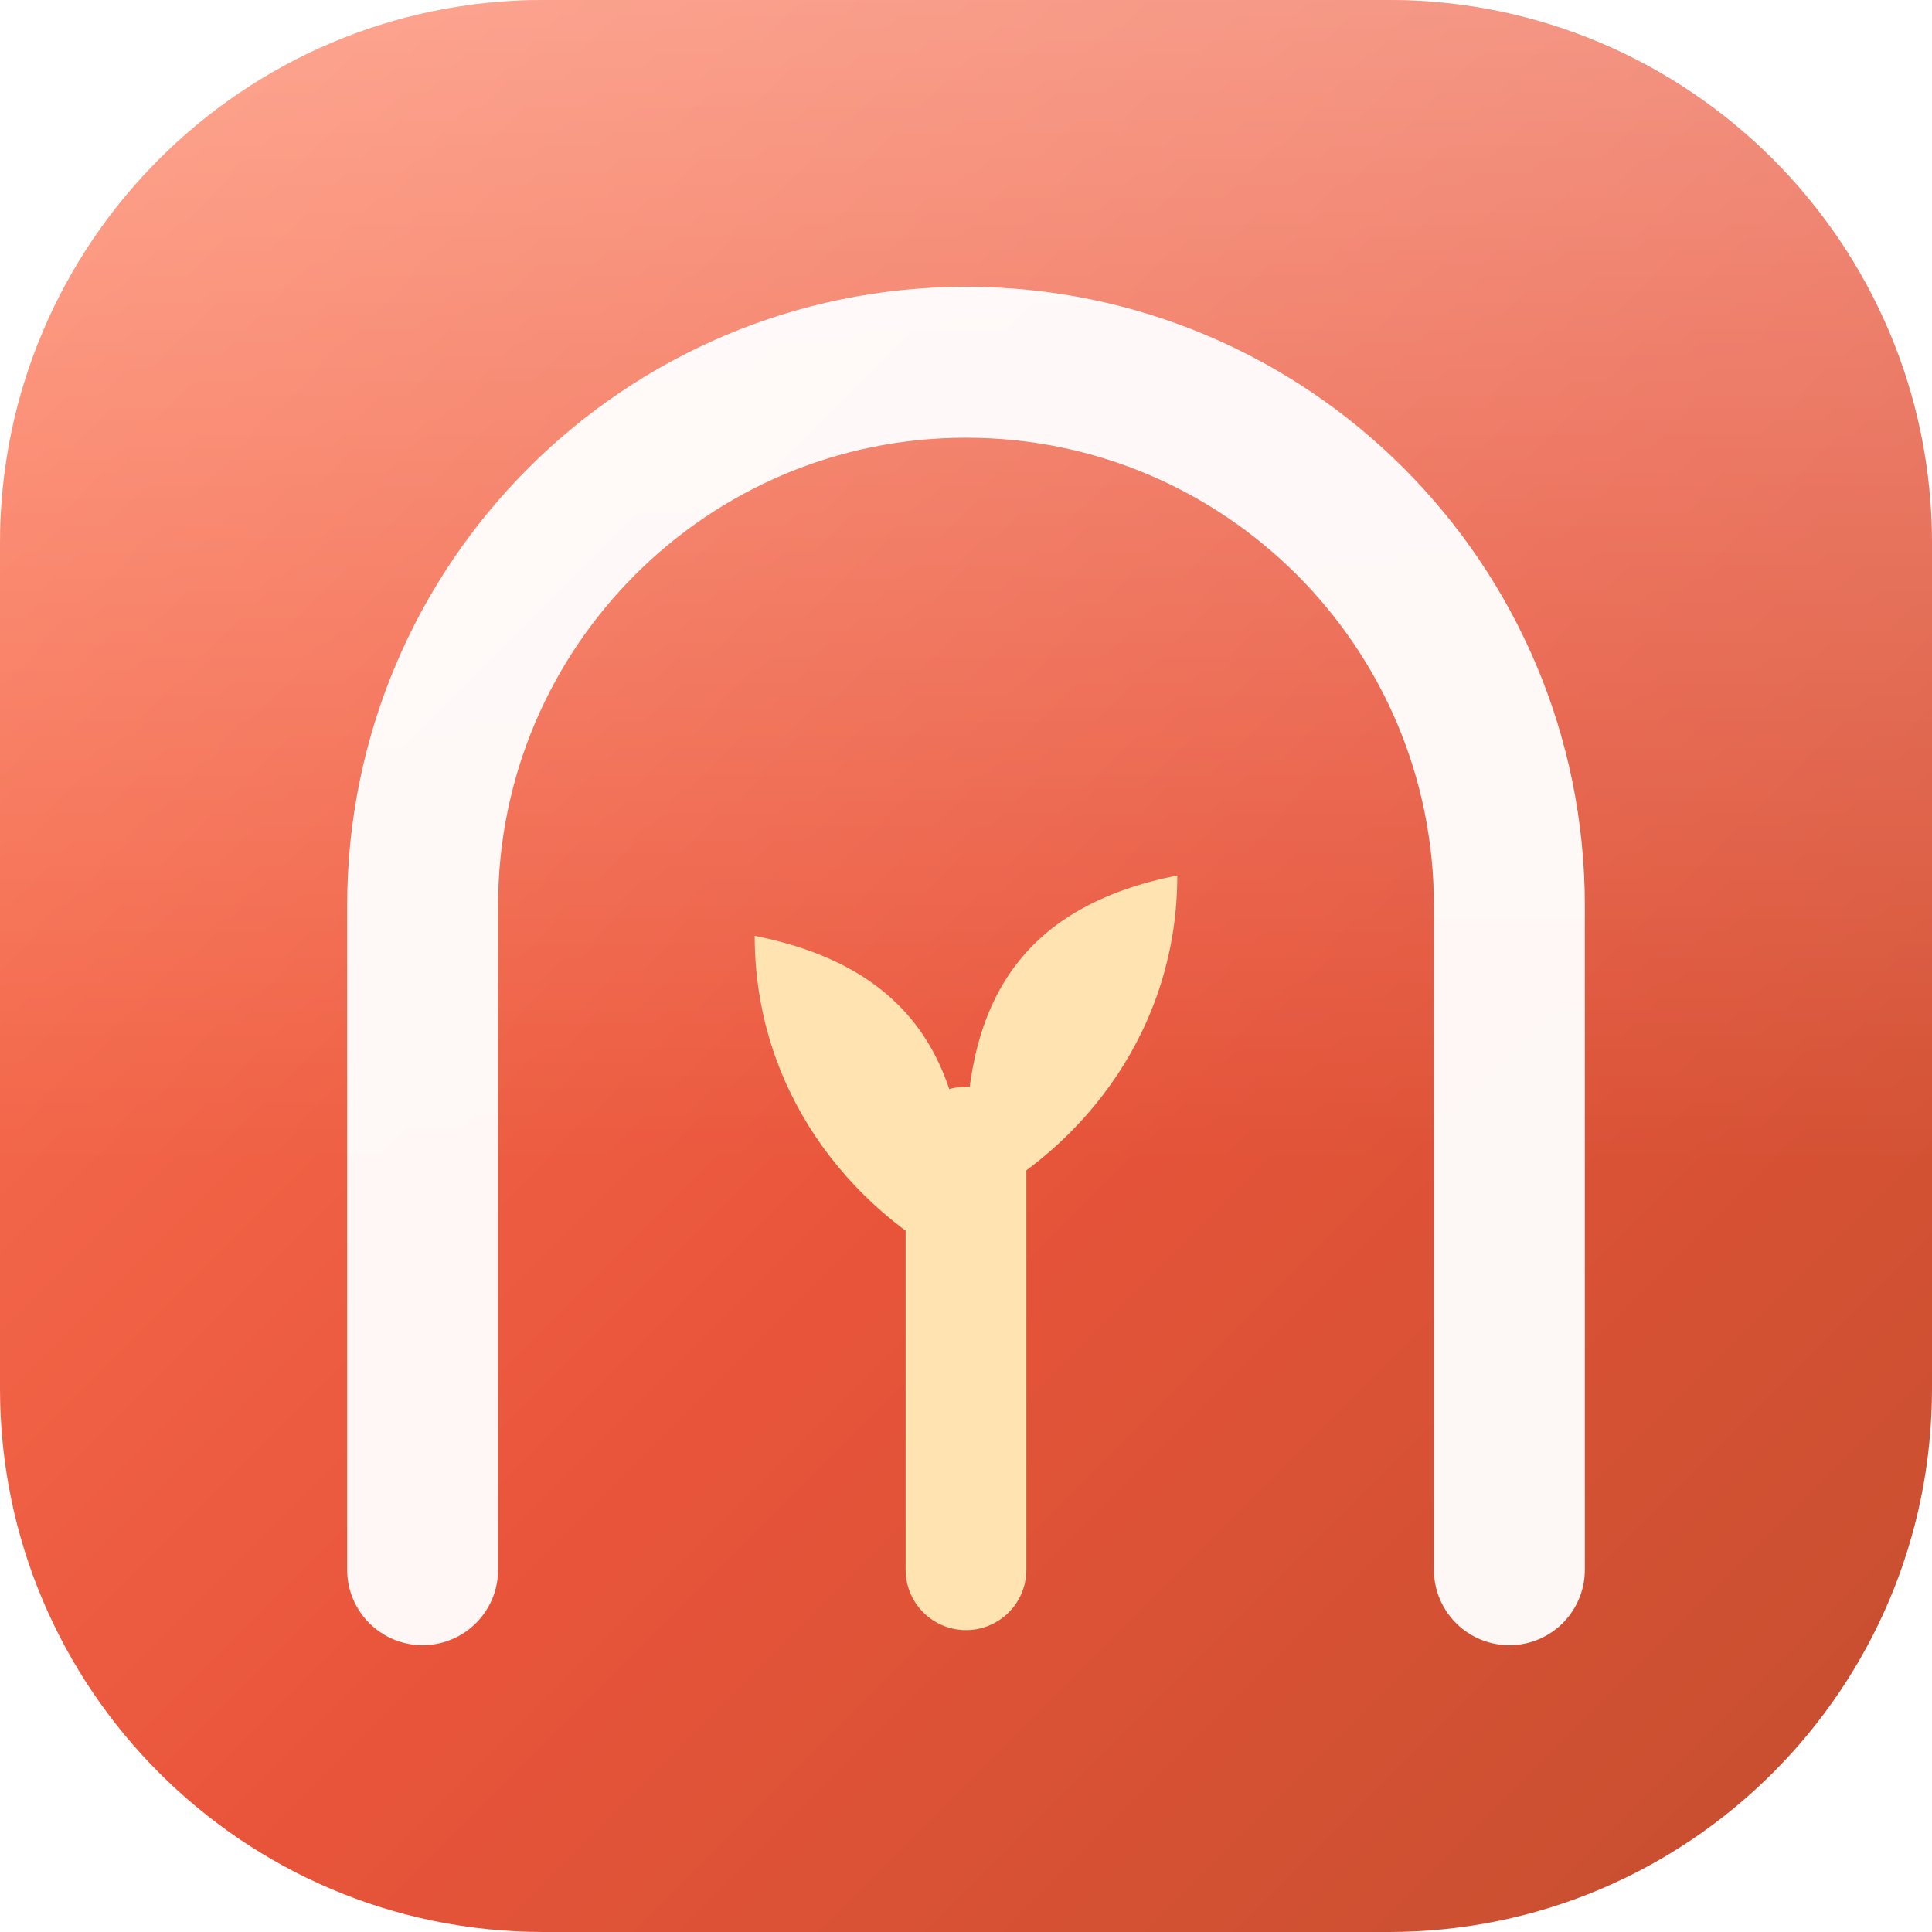
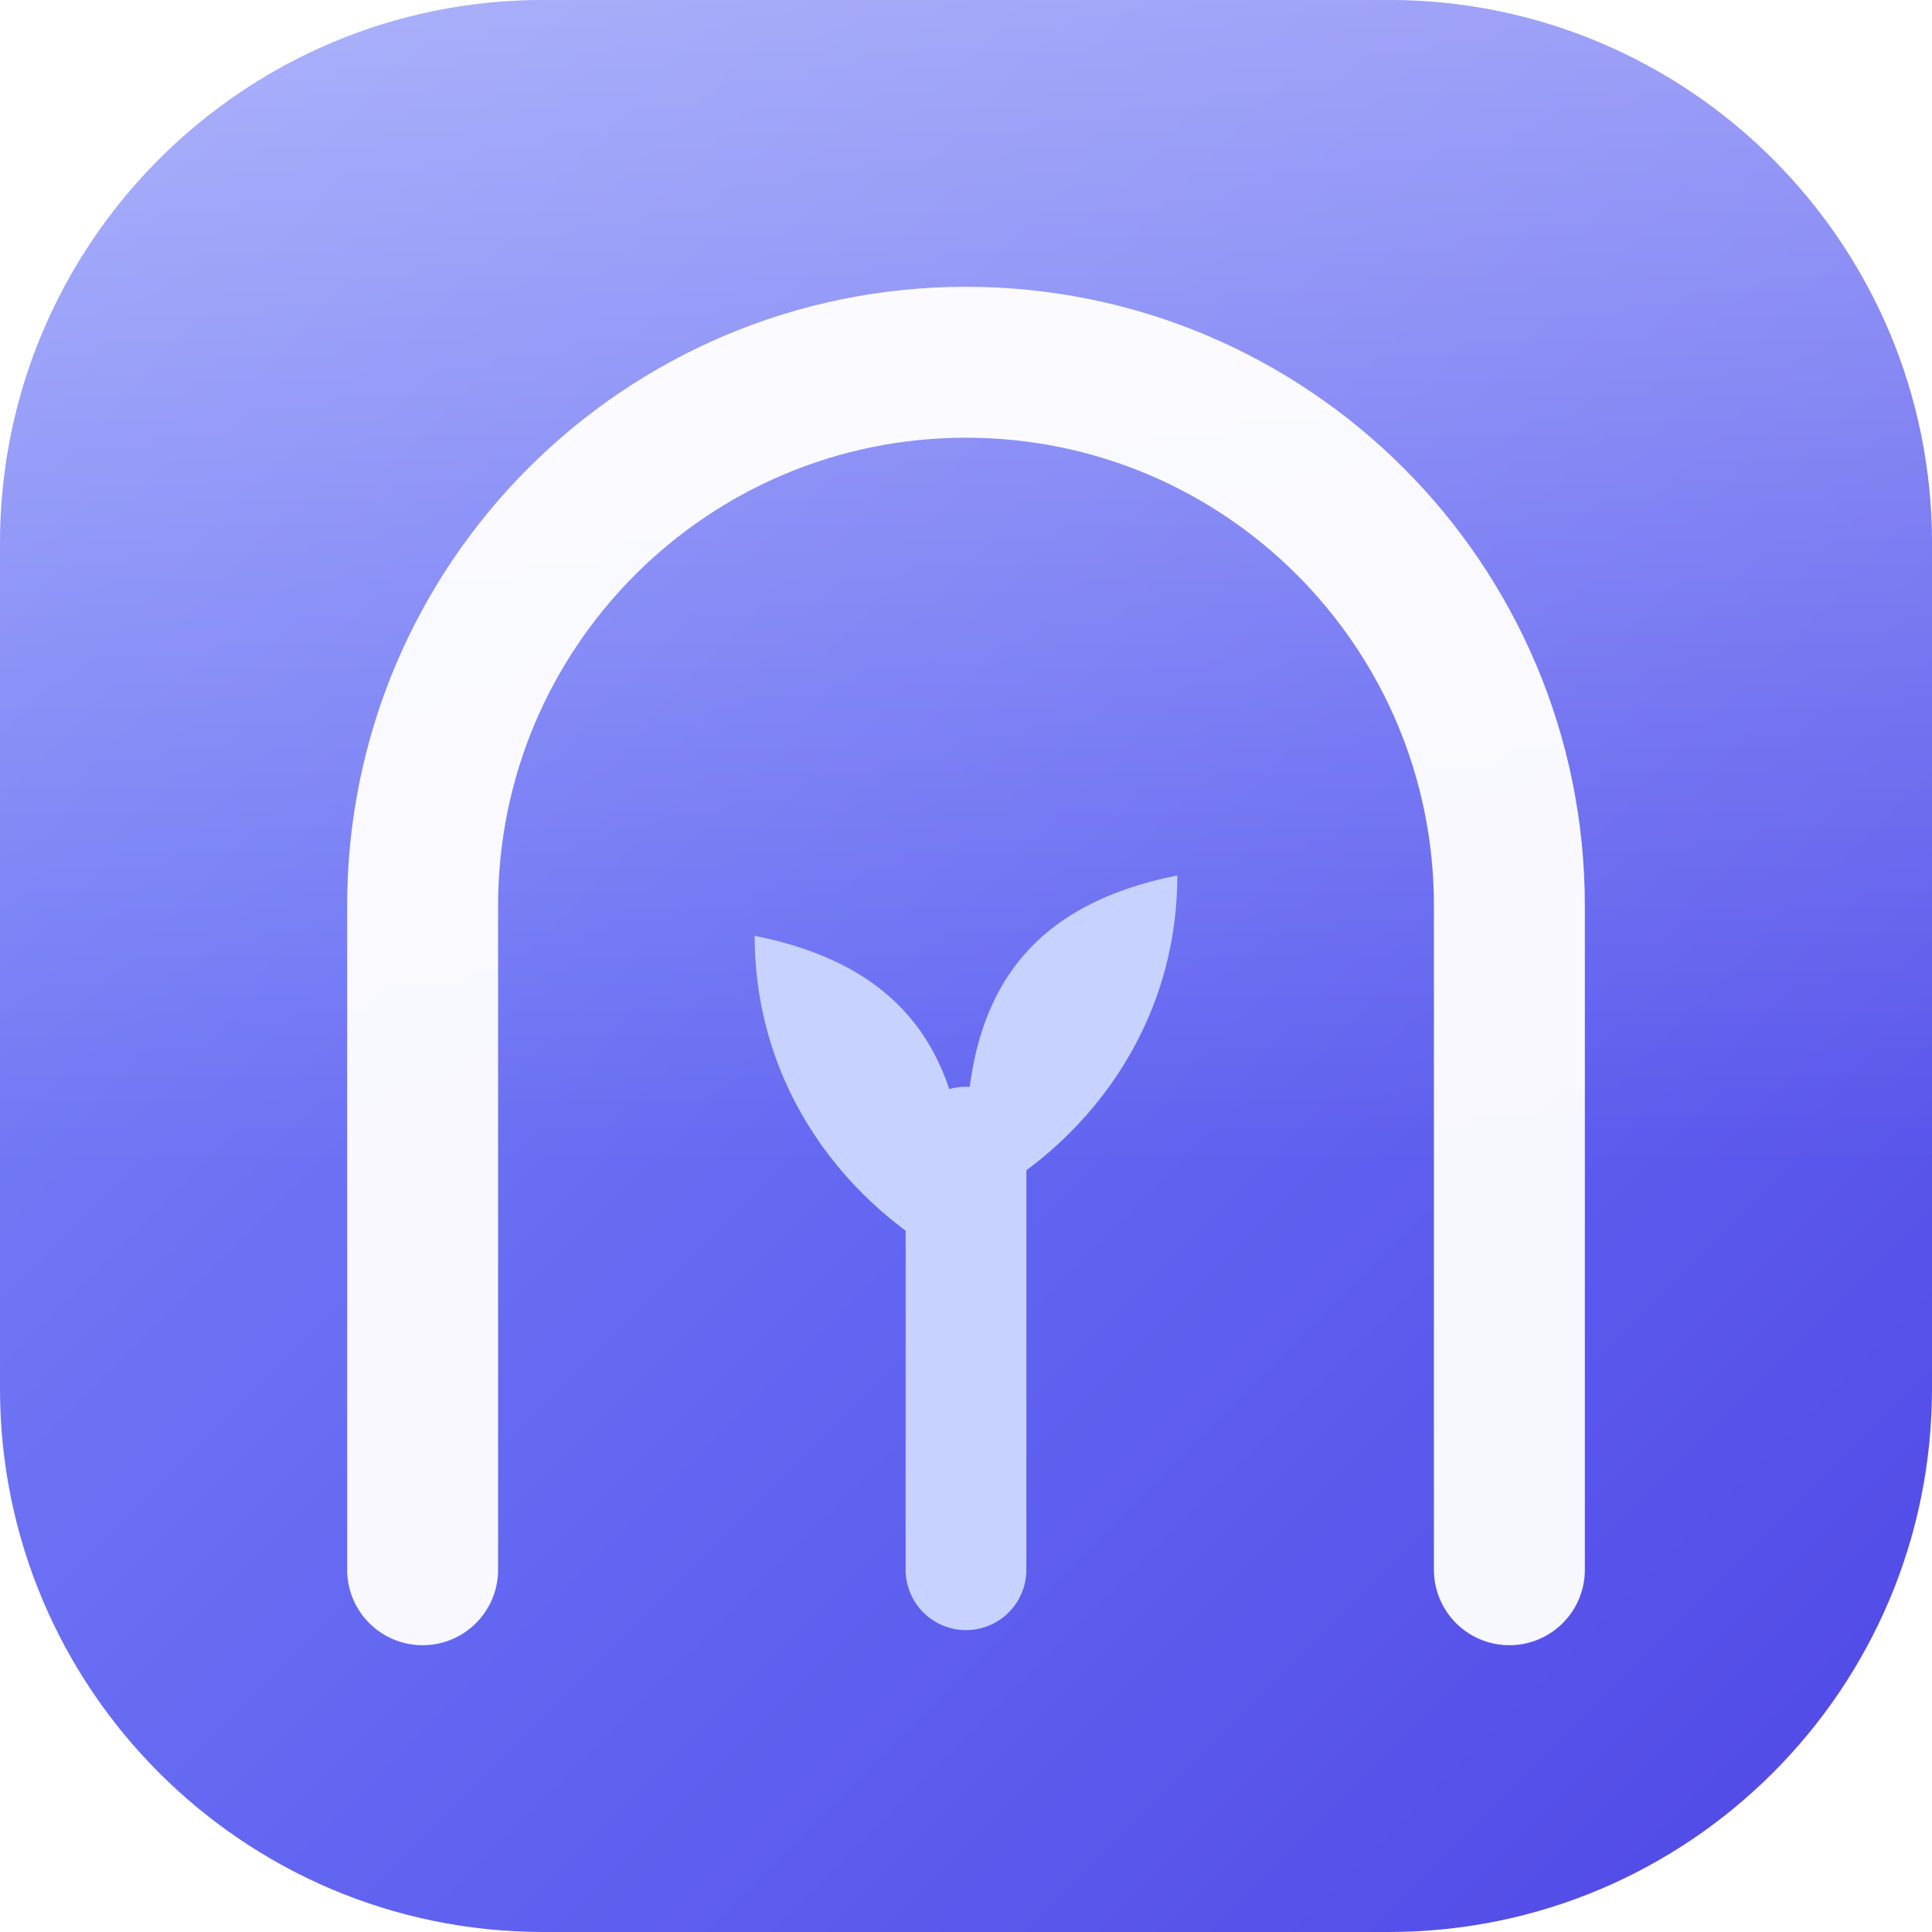
<svg xmlns="http://www.w3.org/2000/svg" viewBox="0 0 64 64">
  <defs>
    <linearGradient id="rq-bg" x1="0" y1="0" x2="1" y2="1">
-       <stop offset="0" stop-color="#FF7A59" />
-       <stop offset="0.55" stop-color="#E8543A" />
-       <stop offset="1" stop-color="#C24E2E" />
+       <stop offset="0" stop-color="#818CF8" />
+       <stop offset="0.55" stop-color="#6366F1" />
+       <stop offset="1" stop-color="#4F46E5" />
    </linearGradient>
    <linearGradient id="rq-shine" x1="0" y1="0" x2="0" y2="1">
      <stop offset="0" stop-color="#FFFFFF" stop-opacity="0.35" />
      <stop offset="0.6" stop-color="#FFFFFF" stop-opacity="0" />
    </linearGradient>
  </defs>
  <rect width="64" height="64" rx="18" fill="url(#rq-bg)" />
  <rect width="64" height="64" rx="18" fill="url(#rq-shine)" />
  <path d="M14 52 V30 a18 18 0 0 1 36 0 V52" fill="none" stroke="rgba(255,255,255,0.95)" stroke-width="5" stroke-linecap="round" />
-   <path d="M32 52 V38" stroke="#FFE3B0" stroke-width="4" stroke-linecap="round" />
-   <path d="M32 42 C28 40 25 36 25 31 C30 32 32 35 32 40 Z" fill="#FFE3B0" />
-   <path d="M32 40 C36 38 39 34 39 29 C34 30 32 33 32 38 Z" fill="#FFE3B0" />
+   <path d="M32 52 V38" stroke="#C7D2FE" stroke-width="4" stroke-linecap="round" />
+   <path d="M32 42 C28 40 25 36 25 31 C30 32 32 35 32 40 Z" fill="#C7D2FE" />
+   <path d="M32 40 C36 38 39 34 39 29 C34 30 32 33 32 38 Z" fill="#C7D2FE" />
</svg>
